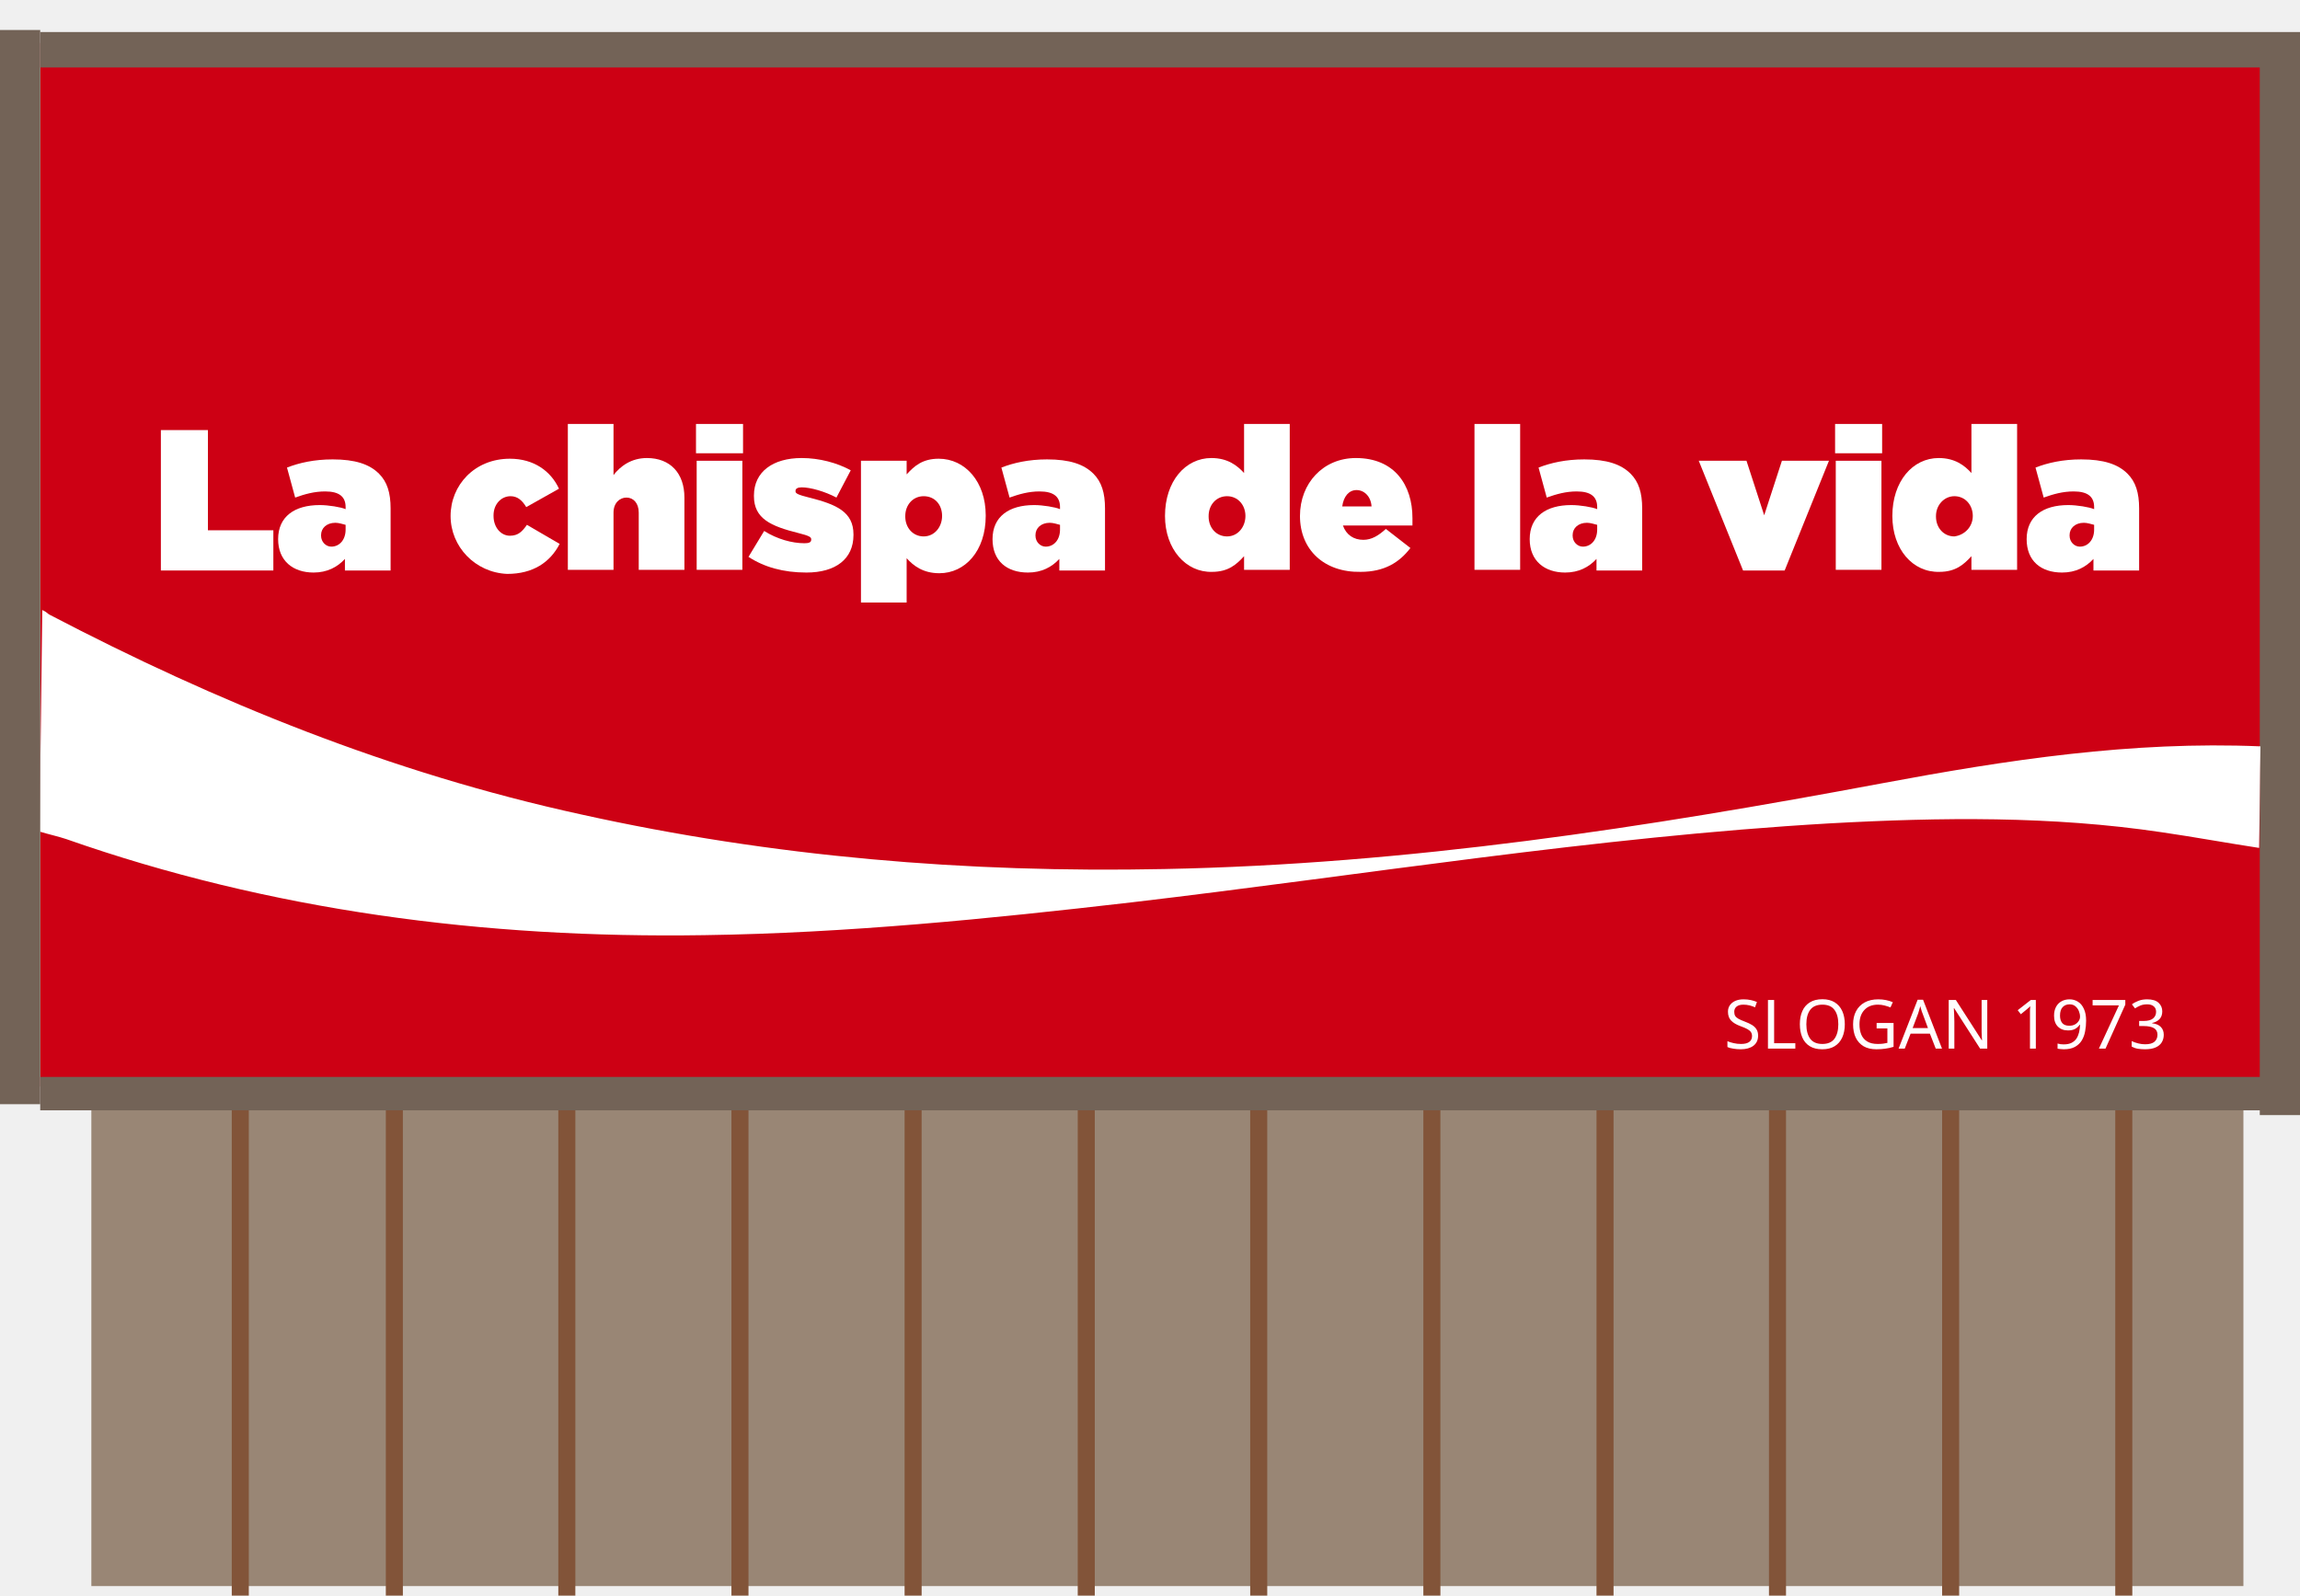
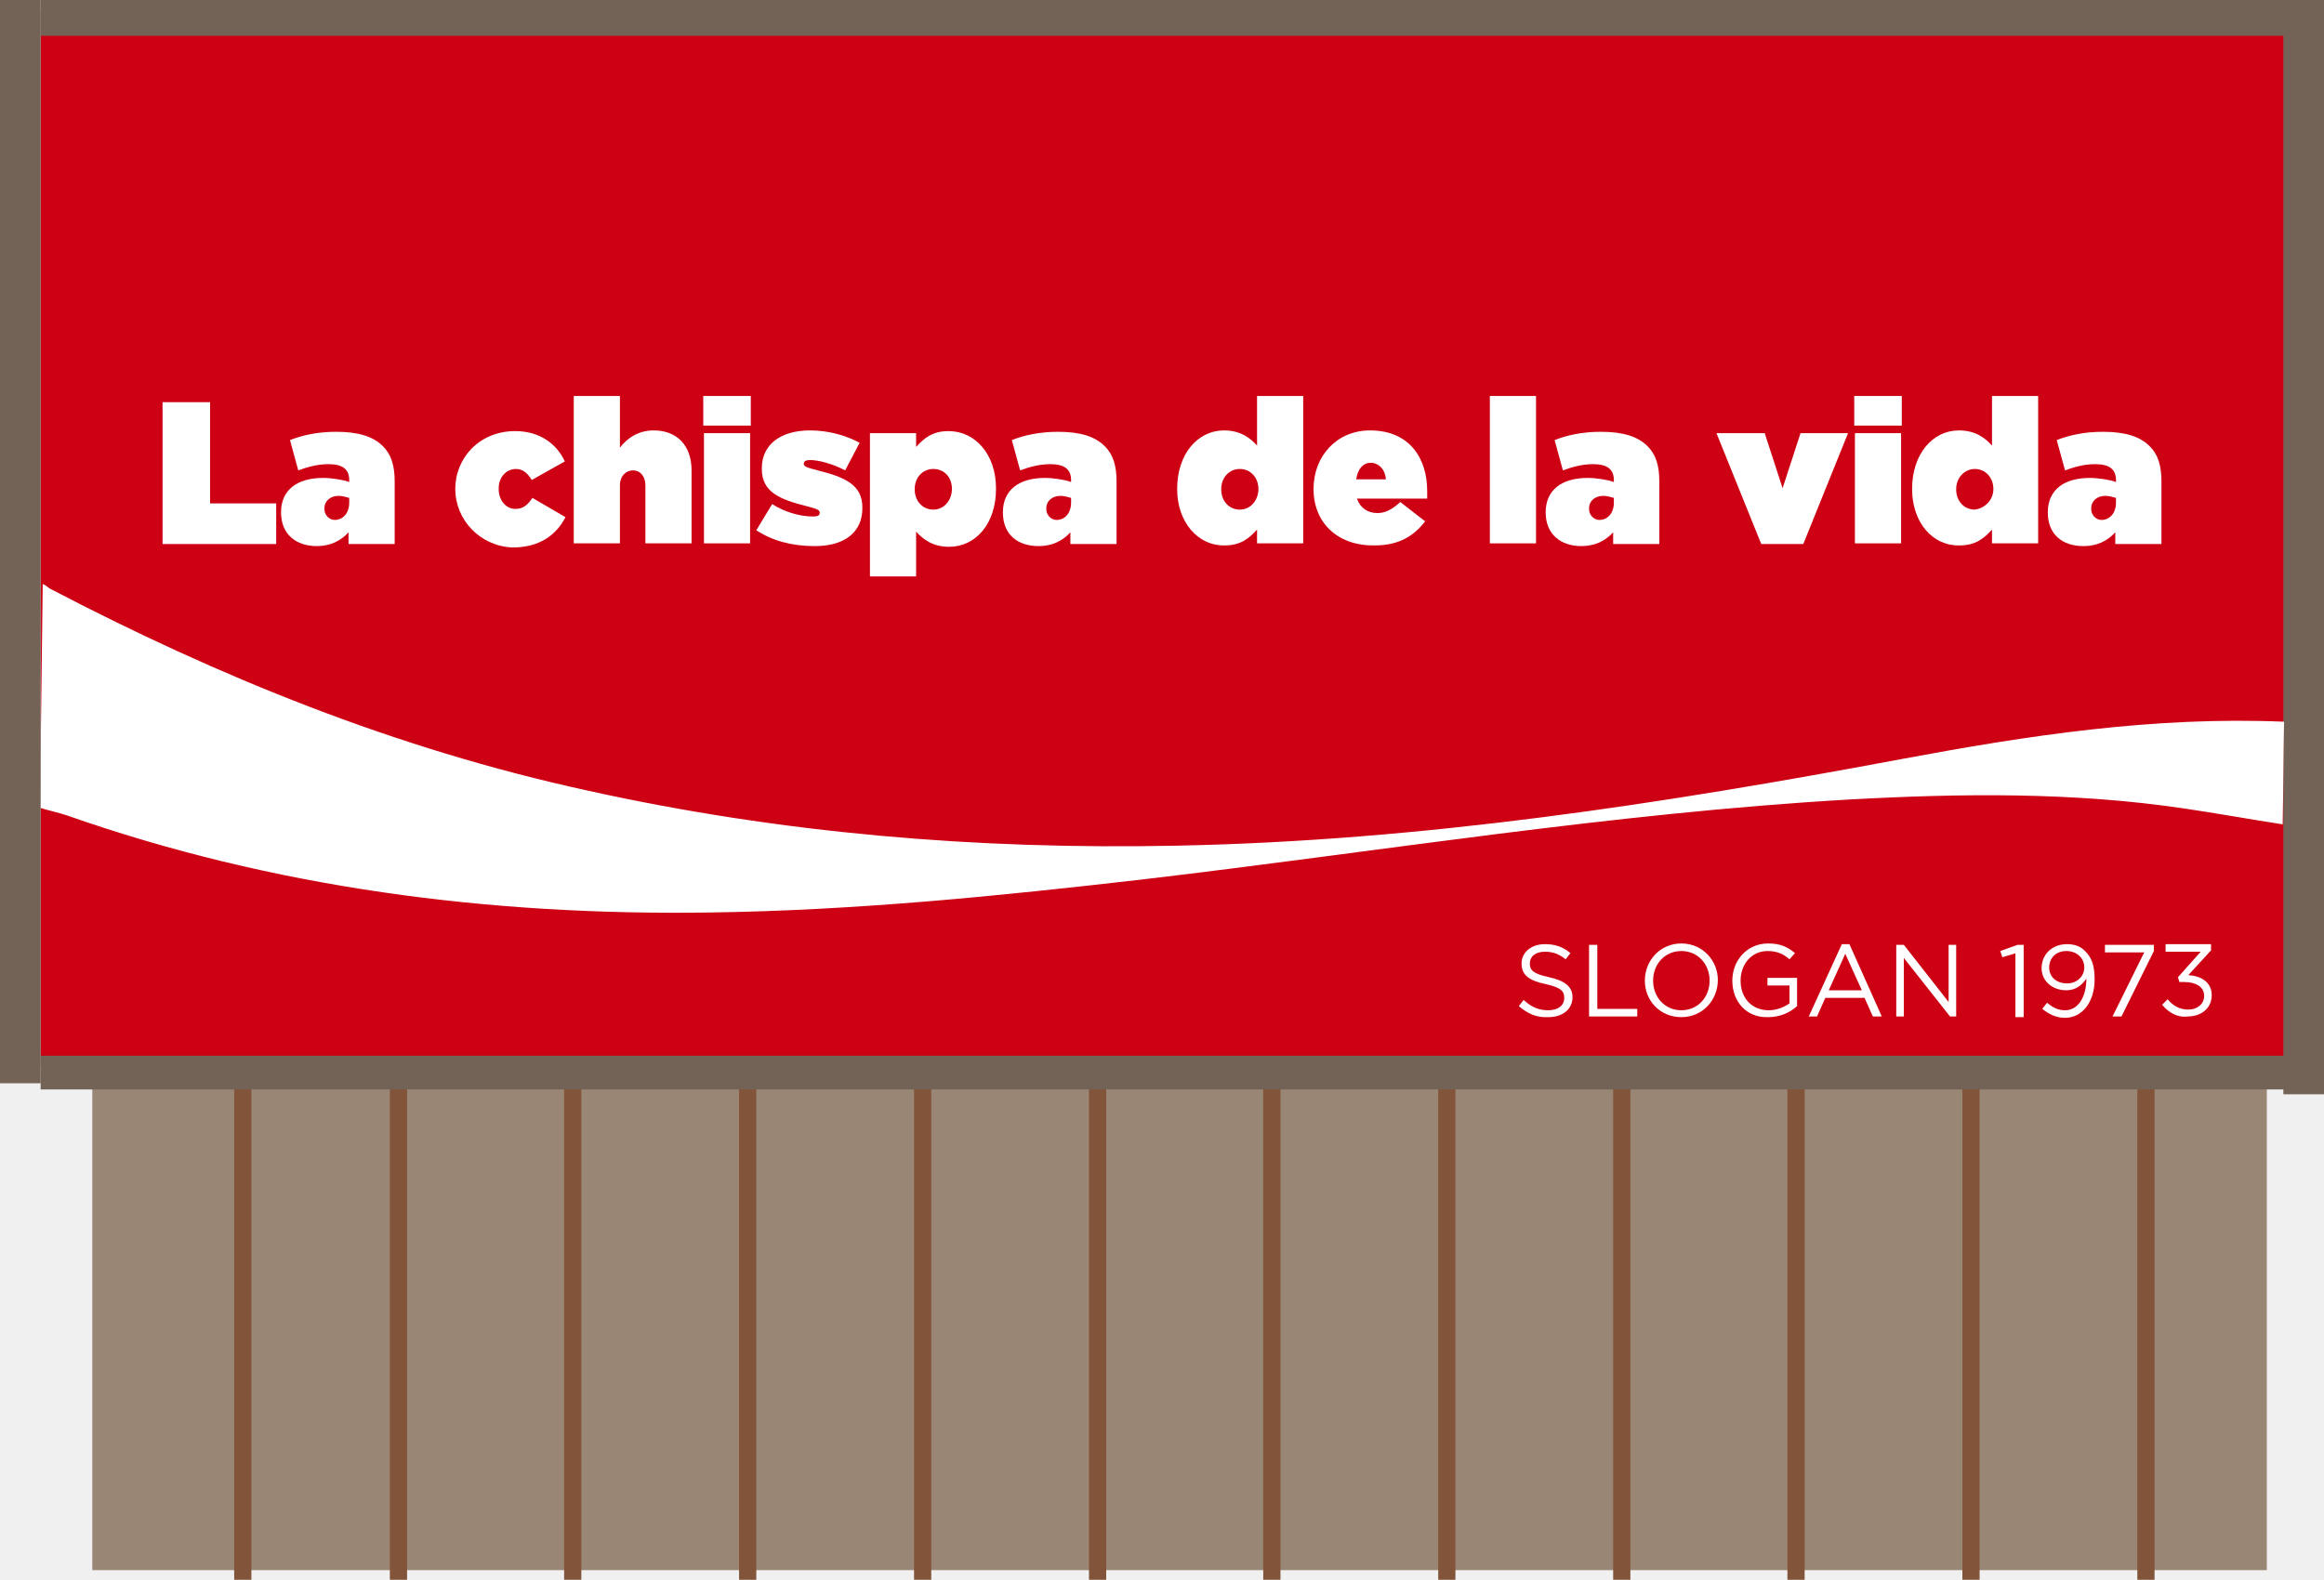
- <svg xmlns="http://www.w3.org/2000/svg" version="1.1" id="Layer_1" x="0px" y="0px" viewBox="-640 498.4 337.4 234.1" style="enable-background:new -640 498.4 337.4 234.1;" xml:space="preserve">
+ <svg xmlns="http://www.w3.org/2000/svg" version="1.1" id="Layer_1" x="0px" y="0px" viewBox="-970 837 337.4 229.4" style="enable-background:new -970 837 337.4 229.4;" xml:space="preserve">
  <style type="text/css">
	.st0{fill:#998675;}
	.st1{fill:#825439;}
	.st2{fill:#CD0014;}
	.st3{fill:#736357;}
	.st4{fill:#FFFFFF;}
	.st5{fill:none;}
- 	.st6{fill:#FFFDFD;}
- 	.st7{font-family:'Gotham-Book';}
- 	.st8{font-size:10px;}
+ 	.st6{enable-background:new    ;}
+ 	.st7{fill:#FFFDFD;}
</style>
-   <rect x="-626.6" y="576" class="st0" width="315.7" height="155.1" />
-   <rect x="-583.4" y="565.4" class="st1" width="2.5" height="167.1" />
-   <rect x="-606" y="565.4" class="st1" width="2.5" height="167.1" />
-   <rect x="-558.1" y="565.4" class="st1" width="2.5" height="167.1" />
-   <rect x="-532.7" y="565.4" class="st1" width="2.5" height="167.1" />
-   <rect x="-507.3" y="565.4" class="st1" width="2.5" height="167.1" />
-   <rect x="-481.9" y="565.4" class="st1" width="2.5" height="167.1" />
-   <rect x="-456.6" y="565.4" class="st1" width="2.5" height="167.1" />
-   <rect x="-431.2" y="565.4" class="st1" width="2.5" height="167.1" />
-   <rect x="-405.8" y="565.4" class="st1" width="2.5" height="167.1" />
-   <rect x="-380.5" y="565.4" class="st1" width="2.5" height="167.1" />
-   <rect x="-355.1" y="565.4" class="st1" width="2.5" height="167.1" />
-   <rect x="-329.7" y="565.4" class="st1" width="2.5" height="167.1" />
-   <rect x="-634.1" y="504.7" class="st2" width="331.5" height="153.1" />
-   <rect x="-634.1" y="656.4" class="st3" width="331.5" height="4.9" />
-   <rect x="-634.1" y="503.1" class="st3" width="331.5" height="5.2" />
-   <rect x="-308.5" y="504.4" class="st3" width="5.9" height="157.6" />
+   <rect x="-956.6" y="909.9" class="st0" width="315.7" height="155.1" />
+   <rect x="-913.4" y="899.3" class="st1" width="2.5" height="167.1" />
+   <rect x="-936" y="899.3" class="st1" width="2.5" height="167.1" />
+   <rect x="-888.1" y="899.3" class="st1" width="2.5" height="167.1" />
+   <rect x="-862.7" y="899.3" class="st1" width="2.5" height="167.1" />
+   <rect x="-837.3" y="899.3" class="st1" width="2.5" height="167.1" />
+   <rect x="-811.9" y="899.3" class="st1" width="2.5" height="167.1" />
+   <rect x="-786.6" y="899.3" class="st1" width="2.5" height="167.1" />
+   <rect x="-761.2" y="899.3" class="st1" width="2.5" height="167.1" />
+   <rect x="-735.8" y="899.3" class="st1" width="2.5" height="167.1" />
+   <rect x="-710.5" y="899.3" class="st1" width="2.5" height="167.1" />
+   <rect x="-685.1" y="899.3" class="st1" width="2.5" height="167.1" />
+   <rect x="-659.7" y="899.3" class="st1" width="2.5" height="167.1" />
+   <rect x="-964.1" y="838.6" class="st2" width="331.5" height="153.1" />
+   <rect x="-964.1" y="990.3" class="st3" width="331.5" height="4.9" />
+   <rect x="-964.1" y="837" class="st3" width="331.5" height="5.2" />
+   <rect x="-638.5" y="838.3" class="st3" width="5.9" height="157.6" />
  <g>
-     <path class="st4" d="M-363.8,613.3c-34.7,6.5-69.6,11.9-105.4,12.6c-29,0.6-57.5-1.8-85.5-8c-28-6.1-53.7-16.6-78-29.3   c-0.4-0.2-0.4-0.4-1.1-0.7l-0.4,32.5c1.3,0.4,2.7,0.7,3.9,1.1c29.9,10.5,61.3,14.6,93.6,14.1c21-0.3,41.8-2.4,62.6-4.8   c34.1-4,68-9.6,102.5-11.6c16.3-0.9,32.6-1.1,48.7,1.3c4.8,0.7,9.7,1.6,14.3,2.3c0.1-5,0.1-10,0.2-14.9   C-327.3,607.1-345.6,609.9-363.8,613.3z" />
+     <path class="st4" d="M-693.8,947.2c-34.7,6.5-69.6,11.9-105.4,12.6c-29,0.6-57.5-1.8-85.5-8c-28-6.1-53.7-16.6-78-29.3   c-0.4-0.2-0.4-0.4-1.1-0.7l-0.4,32.5c1.3,0.4,2.7,0.7,3.9,1.1c29.9,10.5,61.3,14.6,93.6,14.1c21-0.3,41.8-2.4,62.6-4.8   c34.1-4,68-9.6,102.5-11.6c16.3-0.9,32.6-1.1,48.7,1.3c4.8,0.7,9.7,1.6,14.3,2.3c0.1-5,0.1-10,0.2-14.9   C-657.3,941-675.6,943.8-693.8,947.2z" />
  </g>
-   <rect x="-640" y="502.8" class="st3" width="5.9" height="157.6" />
+   <rect x="-970" y="836.7" class="st3" width="5.9" height="157.6" />
  <g>
-     <path class="st4" d="M-616.4,561.5h6.9v14.7h9.6v5.9h-16.5V561.5z" />
-     <path class="st4" d="M-599.2,577.5L-599.2,577.5c0-3.3,2.4-5,6.1-5c1.3,0,3.1,0.3,3.8,0.6v-0.3c0-1.5-0.9-2.3-3-2.3   c-1.6,0-3,0.4-4.4,0.9l-1.2-4.4c1.8-0.7,4-1.2,6.7-1.2c3.3,0,5.4,0.7,6.8,2.1c1.2,1.2,1.7,2.8,1.7,5.1v9.1h-6.7v-1.7   c-1.1,1.2-2.6,2-4.6,2C-597,582.4-599.2,580.7-599.2,577.5z M-589.3,576.1v-0.7c-0.4-0.1-1-0.3-1.5-0.3c-1.3,0-2.1,0.8-2.1,1.8v0.1   c0,0.9,0.7,1.6,1.5,1.6C-590.2,578.6-589.3,577.6-589.3,576.1z" />
-     <path class="st4" d="M-573.9,574.1L-573.9,574.1c0-4.5,3.5-8.4,8.7-8.4c3.5,0,6,1.8,7.2,4.4l-4.8,2.7c-0.6-1-1.3-1.6-2.3-1.6   c-1.4,0-2.5,1.2-2.5,2.8v0.1c0,1.7,1.1,2.9,2.4,2.9c1.2,0,1.8-0.6,2.5-1.6l4.8,2.8c-1.4,2.7-3.9,4.4-7.7,4.4   C-570.3,582.4-573.9,578.6-573.9,574.1z" />
-     <path class="st4" d="M-556.7,560.6h6.7v7.5c1-1.3,2.6-2.5,4.9-2.5c3.4,0,5.5,2.2,5.5,5.8V582h-6.7v-8.4c0-1.4-0.8-2.2-1.8-2.2   s-1.9,0.8-1.9,2.2v8.4h-6.7V560.6z" />
-     <path class="st4" d="M-537.9,560.6h6.9v4.3h-6.9V560.6z M-537.8,566h6.7v16h-6.7V566z" />
-     <path class="st4" d="M-530.2,580.1l2.3-3.8c1.9,1.2,4.1,1.8,5.9,1.8c0.6,0,1-0.1,1-0.5v-0.1c0-0.3-0.3-0.5-1.9-0.9   c-4-1-6.5-2.1-6.5-5.4v-0.1c0-3.5,2.8-5.5,7-5.5c2.6,0,5.2,0.7,7.2,1.8l-2.1,4c-1.7-0.9-3.8-1.5-5.1-1.5c-0.6,0-0.9,0.2-0.9,0.5   v0.1c0,0.3,0.4,0.5,2,0.9c4,1,6.5,2.1,6.5,5.4v0.1c0,3.5-2.6,5.5-6.9,5.5C-525.1,582.4-527.9,581.6-530.2,580.1z" />
-     <path class="st4" d="M-513.7,566h6.7v2c1.1-1.2,2.3-2.3,4.7-2.3c3.9,0,6.9,3.4,6.9,8.3v0.1c0,5.1-3,8.4-6.8,8.4   c-2.4,0-3.8-1.1-4.8-2.2v6.5h-6.7V566L-513.7,566z M-501.8,574.1L-501.8,574.1c0-1.7-1.1-2.9-2.7-2.9s-2.7,1.3-2.7,2.9v0.1   c0,1.6,1.1,2.9,2.7,2.9S-501.8,575.7-501.8,574.1z" />
-     <path class="st4" d="M-494.4,577.5L-494.4,577.5c0-3.3,2.4-5,6.1-5c1.3,0,3.1,0.3,3.8,0.6v-0.3c0-1.5-0.9-2.3-3-2.3   c-1.6,0-3,0.4-4.4,0.9l-1.2-4.4c1.8-0.7,4-1.2,6.7-1.2c3.3,0,5.4,0.7,6.8,2.1c1.2,1.2,1.7,2.8,1.7,5.1v9.1h-6.7v-1.7   c-1.1,1.2-2.6,2-4.6,2C-492.3,582.4-494.4,580.7-494.4,577.5z M-484.5,576.1v-0.7c-0.4-0.1-1-0.3-1.5-0.3c-1.3,0-2.1,0.8-2.1,1.8   v0.1c0,0.9,0.7,1.6,1.5,1.6C-485.4,578.6-484.5,577.6-484.5,576.1z" />
-     <path class="st4" d="M-469.1,574.1L-469.1,574.1c0-5.1,3-8.5,6.8-8.5c2.4,0,3.8,1.1,4.8,2.2v-7.2h6.7V582h-6.7v-2   c-1.1,1.2-2.3,2.3-4.7,2.3C-466,582.4-469.1,579-469.1,574.1z M-457.3,574.1L-457.3,574.1c0-1.6-1.1-2.9-2.7-2.9s-2.7,1.3-2.7,2.9   v0.1c0,1.6,1.1,2.9,2.7,2.9S-457.3,575.7-457.3,574.1z" />
-     <path class="st4" d="M-449.3,574.1L-449.3,574.1c0-4.8,3.4-8.5,8.2-8.5c5.7,0,8.3,4,8.3,8.8c0,0.4,0,0.8,0,1.1H-443   c0.5,1.4,1.6,2.1,3,2.1c1.2,0,2.2-0.6,3.3-1.6l3.6,2.8c-1.6,2.1-3.8,3.5-7.3,3.5C-445.7,582.4-449.3,579.1-449.3,574.1z    M-438.8,572.7c-0.1-1.5-1.1-2.4-2.2-2.4s-1.9,0.9-2.1,2.4H-438.8z" />
-     <path class="st4" d="M-423.7,560.6h6.7V582h-6.7V560.6z" />
-     <path class="st4" d="M-415.6,577.5L-415.6,577.5c0-3.3,2.4-5,6.1-5c1.3,0,3.1,0.3,3.8,0.6v-0.3c0-1.5-0.9-2.3-3-2.3   c-1.6,0-3,0.4-4.4,0.9l-1.2-4.4c1.8-0.7,4-1.2,6.7-1.2c3.3,0,5.4,0.7,6.8,2.1c1.2,1.2,1.7,2.8,1.7,5.1v9.1h-6.7v-1.7   c-1.1,1.2-2.6,2-4.6,2C-413.4,582.4-415.6,580.7-415.6,577.5z M-405.7,576.1v-0.7c-0.4-0.1-1-0.3-1.5-0.3c-1.3,0-2.1,0.8-2.1,1.8   v0.1c0,0.9,0.7,1.6,1.5,1.6C-406.6,578.6-405.7,577.6-405.7,576.1z" />
-     <path class="st4" d="M-390.8,566h7l2.6,8l2.6-8h6.9l-6.5,16.1h-6.1L-390.8,566z" />
-     <path class="st4" d="M-370.8,560.6h6.9v4.3h-6.9V560.6z M-370.7,566h6.7v16h-6.7V566z" />
-     <path class="st4" d="M-362.4,574.1L-362.4,574.1c0-5.1,3-8.5,6.8-8.5c2.4,0,3.8,1.1,4.8,2.2v-7.2h6.7V582h-6.7v-2   c-1.1,1.2-2.3,2.3-4.7,2.3C-359.4,582.4-362.4,579-362.4,574.1z M-350.6,574.1L-350.6,574.1c0-1.6-1.1-2.9-2.7-2.9   c-1.5,0-2.7,1.3-2.7,2.9v0.1c0,1.6,1.1,2.9,2.7,2.9C-351.8,576.9-350.6,575.7-350.6,574.1z" />
-     <path class="st4" d="M-342.7,577.5L-342.7,577.5c0-3.3,2.4-5,6.1-5c1.3,0,3.1,0.3,3.8,0.6v-0.3c0-1.5-0.9-2.3-3-2.3   c-1.6,0-3,0.4-4.4,0.9l-1.2-4.4c1.8-0.7,4-1.2,6.7-1.2c3.3,0,5.4,0.7,6.8,2.1c1.2,1.2,1.7,2.8,1.7,5.1v9.1h-6.7v-1.7   c-1.1,1.2-2.6,2-4.6,2C-340.6,582.4-342.7,580.7-342.7,577.5z M-332.8,576.1v-0.7c-0.4-0.1-1-0.3-1.5-0.3c-1.3,0-2.1,0.8-2.1,1.8   v0.1c0,0.9,0.7,1.6,1.5,1.6C-333.7,578.6-332.8,577.6-332.8,576.1z" />
+     <path class="st4" d="M-946.4,895.4h6.9v14.7h9.6v5.9h-16.5V895.4z" />
+     <path class="st4" d="M-929.2,911.4L-929.2,911.4c0-3.3,2.4-5,6.1-5c1.3,0,3.1,0.3,3.8,0.6v-0.3c0-1.5-0.9-2.3-3-2.3   c-1.6,0-3,0.4-4.4,0.9l-1.2-4.4c1.8-0.7,4-1.2,6.7-1.2c3.3,0,5.4,0.7,6.8,2.1c1.2,1.2,1.7,2.8,1.7,5.1v9.1h-6.7v-1.7   c-1.1,1.2-2.6,2-4.6,2C-927,916.3-929.2,914.6-929.2,911.4z M-919.3,910v-0.7c-0.4-0.1-1-0.3-1.5-0.3c-1.3,0-2.1,0.8-2.1,1.8v0.1   c0,0.9,0.7,1.6,1.5,1.6C-920.2,912.5-919.3,911.5-919.3,910z" />
+     <path class="st4" d="M-903.9,908L-903.9,908c0-4.5,3.5-8.4,8.7-8.4c3.5,0,6,1.8,7.2,4.4l-4.8,2.7c-0.6-1-1.3-1.6-2.3-1.6   c-1.4,0-2.5,1.2-2.5,2.8v0.1c0,1.7,1.1,2.9,2.4,2.9c1.2,0,1.8-0.6,2.5-1.6l4.8,2.8c-1.4,2.7-3.9,4.4-7.7,4.4   C-900.3,916.3-903.9,912.5-903.9,908z" />
+     <path class="st4" d="M-886.7,894.5h6.7v7.5c1-1.3,2.6-2.5,4.9-2.5c3.4,0,5.5,2.2,5.5,5.8v10.6h-6.7v-8.4c0-1.4-0.8-2.2-1.8-2.2   s-1.9,0.8-1.9,2.2v8.4h-6.7V894.5z" />
+     <path class="st4" d="M-867.9,894.5h6.9v4.3h-6.9V894.5z M-867.8,899.9h6.7v16h-6.7V899.9z" />
+     <path class="st4" d="M-860.2,914l2.3-3.8c1.9,1.2,4.1,1.8,5.9,1.8c0.6,0,1-0.1,1-0.5v-0.1c0-0.3-0.3-0.5-1.9-0.9   c-4-1-6.5-2.1-6.5-5.4V905c0-3.5,2.8-5.5,7-5.5c2.6,0,5.2,0.7,7.2,1.8l-2.1,4c-1.7-0.9-3.8-1.5-5.1-1.5c-0.6,0-0.9,0.2-0.9,0.5v0.1   c0,0.3,0.4,0.5,2,0.9c4,1,6.5,2.1,6.5,5.4v0.1c0,3.5-2.6,5.5-6.9,5.5C-855.1,916.3-857.9,915.5-860.2,914z" />
+     <path class="st4" d="M-843.7,899.9h6.7v2c1.1-1.2,2.3-2.3,4.7-2.3c3.9,0,6.9,3.4,6.9,8.3v0.1c0,5.1-3,8.4-6.8,8.4   c-2.4,0-3.8-1.1-4.8-2.2v6.5h-6.7L-843.7,899.9L-843.7,899.9z M-831.8,908L-831.8,908c0-1.7-1.1-2.9-2.7-2.9s-2.7,1.3-2.7,2.9v0.1   c0,1.6,1.1,2.9,2.7,2.9S-831.8,909.6-831.8,908z" />
+     <path class="st4" d="M-824.4,911.4L-824.4,911.4c0-3.3,2.4-5,6.1-5c1.3,0,3.1,0.3,3.8,0.6v-0.3c0-1.5-0.9-2.3-3-2.3   c-1.6,0-3,0.4-4.4,0.9l-1.2-4.4c1.8-0.7,4-1.2,6.7-1.2c3.3,0,5.4,0.7,6.8,2.1c1.2,1.2,1.7,2.8,1.7,5.1v9.1h-6.7v-1.7   c-1.1,1.2-2.6,2-4.6,2C-822.3,916.3-824.4,914.6-824.4,911.4z M-814.5,910v-0.7c-0.4-0.1-1-0.3-1.5-0.3c-1.3,0-2.1,0.8-2.1,1.8v0.1   c0,0.9,0.7,1.6,1.5,1.6C-815.4,912.5-814.5,911.5-814.5,910z" />
+     <path class="st4" d="M-799.1,908L-799.1,908c0-5.1,3-8.5,6.8-8.5c2.4,0,3.8,1.1,4.8,2.2v-7.2h6.7v21.4h-6.7v-2   c-1.1,1.2-2.3,2.3-4.7,2.3C-796,916.3-799.1,912.9-799.1,908z M-787.3,908L-787.3,908c0-1.6-1.1-2.9-2.7-2.9s-2.7,1.3-2.7,2.9v0.1   c0,1.6,1.1,2.9,2.7,2.9S-787.3,909.6-787.3,908z" />
+     <path class="st4" d="M-779.3,908L-779.3,908c0-4.8,3.4-8.5,8.2-8.5c5.7,0,8.3,4,8.3,8.8c0,0.4,0,0.8,0,1.1H-773   c0.5,1.4,1.6,2.1,3,2.1c1.2,0,2.2-0.6,3.3-1.6l3.6,2.8c-1.6,2.1-3.8,3.5-7.3,3.5C-775.7,916.3-779.3,913-779.3,908z M-768.8,906.6   c-0.1-1.5-1.1-2.4-2.2-2.4s-1.9,0.9-2.1,2.4H-768.8z" />
+     <path class="st4" d="M-753.7,894.5h6.7v21.4h-6.7V894.5z" />
+     <path class="st4" d="M-745.6,911.4L-745.6,911.4c0-3.3,2.4-5,6.1-5c1.3,0,3.1,0.3,3.8,0.6v-0.3c0-1.5-0.9-2.3-3-2.3   c-1.6,0-3,0.4-4.4,0.9l-1.2-4.4c1.8-0.7,4-1.2,6.7-1.2c3.3,0,5.4,0.7,6.8,2.1c1.2,1.2,1.7,2.8,1.7,5.1v9.1h-6.7v-1.7   c-1.1,1.2-2.6,2-4.6,2C-743.4,916.3-745.6,914.6-745.6,911.4z M-735.7,910v-0.7c-0.4-0.1-1-0.3-1.5-0.3c-1.3,0-2.1,0.8-2.1,1.8v0.1   c0,0.9,0.7,1.6,1.5,1.6C-736.6,912.5-735.7,911.5-735.7,910z" />
+     <path class="st4" d="M-720.8,899.9h7l2.6,8l2.6-8h6.9l-6.5,16.1h-6.1L-720.8,899.9z" />
+     <path class="st4" d="M-700.8,894.5h6.9v4.3h-6.9V894.5z M-700.7,899.9h6.7v16h-6.7V899.9z" />
+     <path class="st4" d="M-692.4,908L-692.4,908c0-5.1,3-8.5,6.8-8.5c2.4,0,3.8,1.1,4.8,2.2v-7.2h6.7v21.4h-6.7v-2   c-1.1,1.2-2.3,2.3-4.7,2.3C-689.4,916.3-692.4,912.9-692.4,908z M-680.6,908L-680.6,908c0-1.6-1.1-2.9-2.7-2.9   c-1.5,0-2.7,1.3-2.7,2.9v0.1c0,1.6,1.1,2.9,2.7,2.9C-681.8,910.8-680.6,909.6-680.6,908z" />
+     <path class="st4" d="M-672.7,911.4L-672.7,911.4c0-3.3,2.4-5,6.1-5c1.3,0,3.1,0.3,3.8,0.6v-0.3c0-1.5-0.9-2.3-3-2.3   c-1.6,0-3,0.4-4.4,0.9l-1.2-4.4c1.8-0.7,4-1.2,6.7-1.2c3.3,0,5.4,0.7,6.8,2.1c1.2,1.2,1.7,2.8,1.7,5.1v9.1h-6.7v-1.7   c-1.1,1.2-2.6,2-4.6,2C-670.6,916.3-672.7,914.6-672.7,911.4z M-662.8,910v-0.7c-0.4-0.1-1-0.3-1.5-0.3c-1.3,0-2.1,0.8-2.1,1.8v0.1   c0,0.9,0.7,1.6,1.5,1.6C-663.7,912.5-662.8,911.5-662.8,910z" />
  </g>
-   <rect x="-400.8" y="645" class="st5" width="97.1" height="8" />
-   <text transform="matrix(1 0 0 1 -387.1093 652.2498)" class="st6 st7 st8">SLOGAN 1973</text>
+   <rect x="-730.8" y="978.9" class="st5" width="97.1" height="8" />
+   <g class="st6">
+     <path class="st7" d="M-749.5,983.1l0.7-0.9c1.1,1,2.1,1.5,3.6,1.5c1.4,0,2.3-0.7,2.3-1.8v0c0-1-0.5-1.5-2.7-2   c-2.4-0.5-3.5-1.3-3.5-3v0c0-1.6,1.4-2.8,3.4-2.8c1.5,0,2.6,0.4,3.7,1.3l-0.7,0.9c-1-0.8-1.9-1.1-3-1.1c-1.4,0-2.2,0.7-2.2,1.7v0   c0,1,0.5,1.5,2.8,2c2.3,0.5,3.4,1.4,3.4,2.9v0c0,1.8-1.5,2.9-3.5,2.9C-746.9,984.8-748.2,984.2-749.5,983.1z" />
+     <path class="st7" d="M-739.3,974.2h1.2v9.3h5.8v1.1h-7V974.2z" />
+     <path class="st7" d="M-731.2,979.4L-731.2,979.4c0-2.9,2.2-5.4,5.3-5.4s5.3,2.5,5.3,5.3c0,0,0,0,0,0c0,2.9-2.2,5.4-5.3,5.4   S-731.2,982.3-731.2,979.4z M-721.8,979.4L-721.8,979.4c0-2.4-1.7-4.3-4.1-4.3c-2.4,0-4.1,1.9-4.1,4.3v0c0,2.4,1.7,4.3,4.1,4.3   S-721.8,981.8-721.8,979.4z" />
+     <path class="st7" d="M-718.5,979.4L-718.5,979.4c0-2.9,2.1-5.4,5.2-5.4c1.8,0,2.8,0.5,3.9,1.4l-0.8,0.9c-0.8-0.7-1.7-1.2-3.2-1.2   c-2.3,0-3.9,1.9-3.9,4.3v0c0,2.5,1.6,4.3,4.1,4.3c1.2,0,2.3-0.5,3-1v-2.6h-3.2v-1.1h4.3v4.1c-1,0.9-2.4,1.6-4.2,1.6   C-716.5,984.8-718.5,982.4-718.5,979.4z" />
+     <path class="st7" d="M-702.6,974.1h1.1l4.7,10.5h-1.3l-1.2-2.7h-5.7l-1.2,2.7h-1.2L-702.6,974.1z M-699.7,980.8l-2.4-5.3l-2.4,5.3   H-699.7z" />
+     <path class="st7" d="M-694.7,974.2h1.1l6.5,8.3v-8.3h1.1v10.4h-0.9l-6.7-8.5v8.5h-1.1V974.2z" />
+     <path class="st7" d="M-677.3,975.4l-2,0.6l-0.3-0.9l2.5-0.9h0.9v10.5h-1.2V975.4z" />
+     <path class="st7" d="M-673.5,983.5l0.7-0.9c0.8,0.7,1.6,1.1,2.6,1.1c1.9,0,3.1-1.9,3.1-4.6c-0.6,0.9-1.5,1.7-2.9,1.7   c-2.1,0-3.6-1.4-3.6-3.2v0c0-2,1.5-3.5,3.7-3.5c1.2,0,2.1,0.4,2.7,1.1c0.8,0.8,1.3,1.9,1.3,4v0c0,3.3-1.8,5.6-4.3,5.6   C-671.6,984.8-672.6,984.2-673.5,983.5z M-667.4,977.5L-667.4,977.5c0-1.4-1.1-2.4-2.6-2.4c-1.6,0-2.5,1.1-2.5,2.4v0   c0,1.3,1,2.3,2.6,2.3C-668.4,979.8-667.4,978.7-667.4,977.5z" />
+     <path class="st7" d="M-658.7,975.3h-5.7v-1.1h7.1v0.9l-4.7,9.5h-1.3L-658.7,975.3z" />
+     <path class="st7" d="M-656.1,982.9l0.8-0.8c0.8,1,1.8,1.5,3,1.5c1.3,0,2.3-0.8,2.3-2v0c0-1.3-1.2-2-2.9-2h-0.7l-0.2-0.7l3.3-3.7   h-5.1v-1.1h6.6v0.9l-3.3,3.6c1.8,0.1,3.4,1,3.4,2.9v0c0,1.9-1.5,3.1-3.5,3.1C-653.9,984.8-655.2,984-656.1,982.9z" />
+   </g>
</svg>
